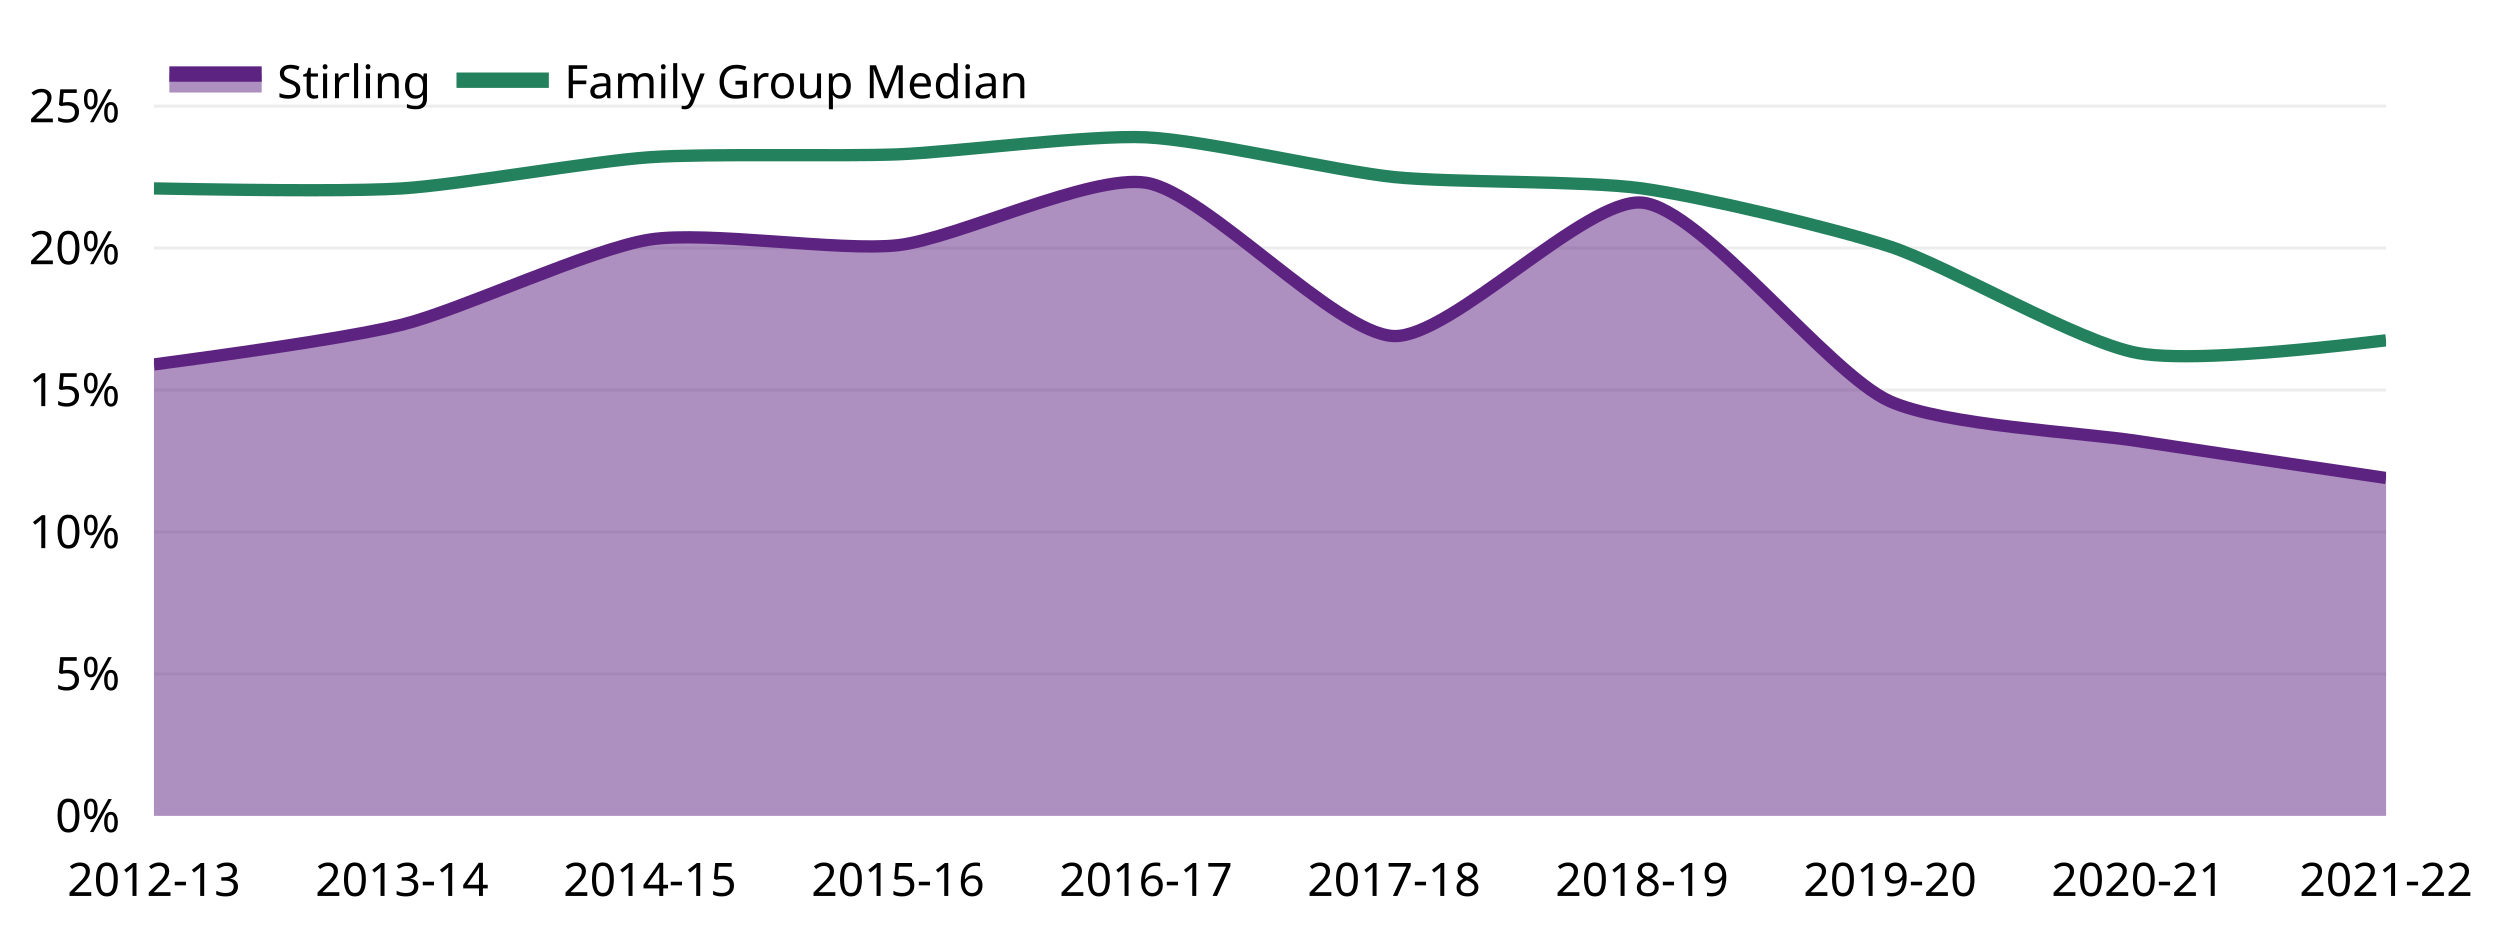
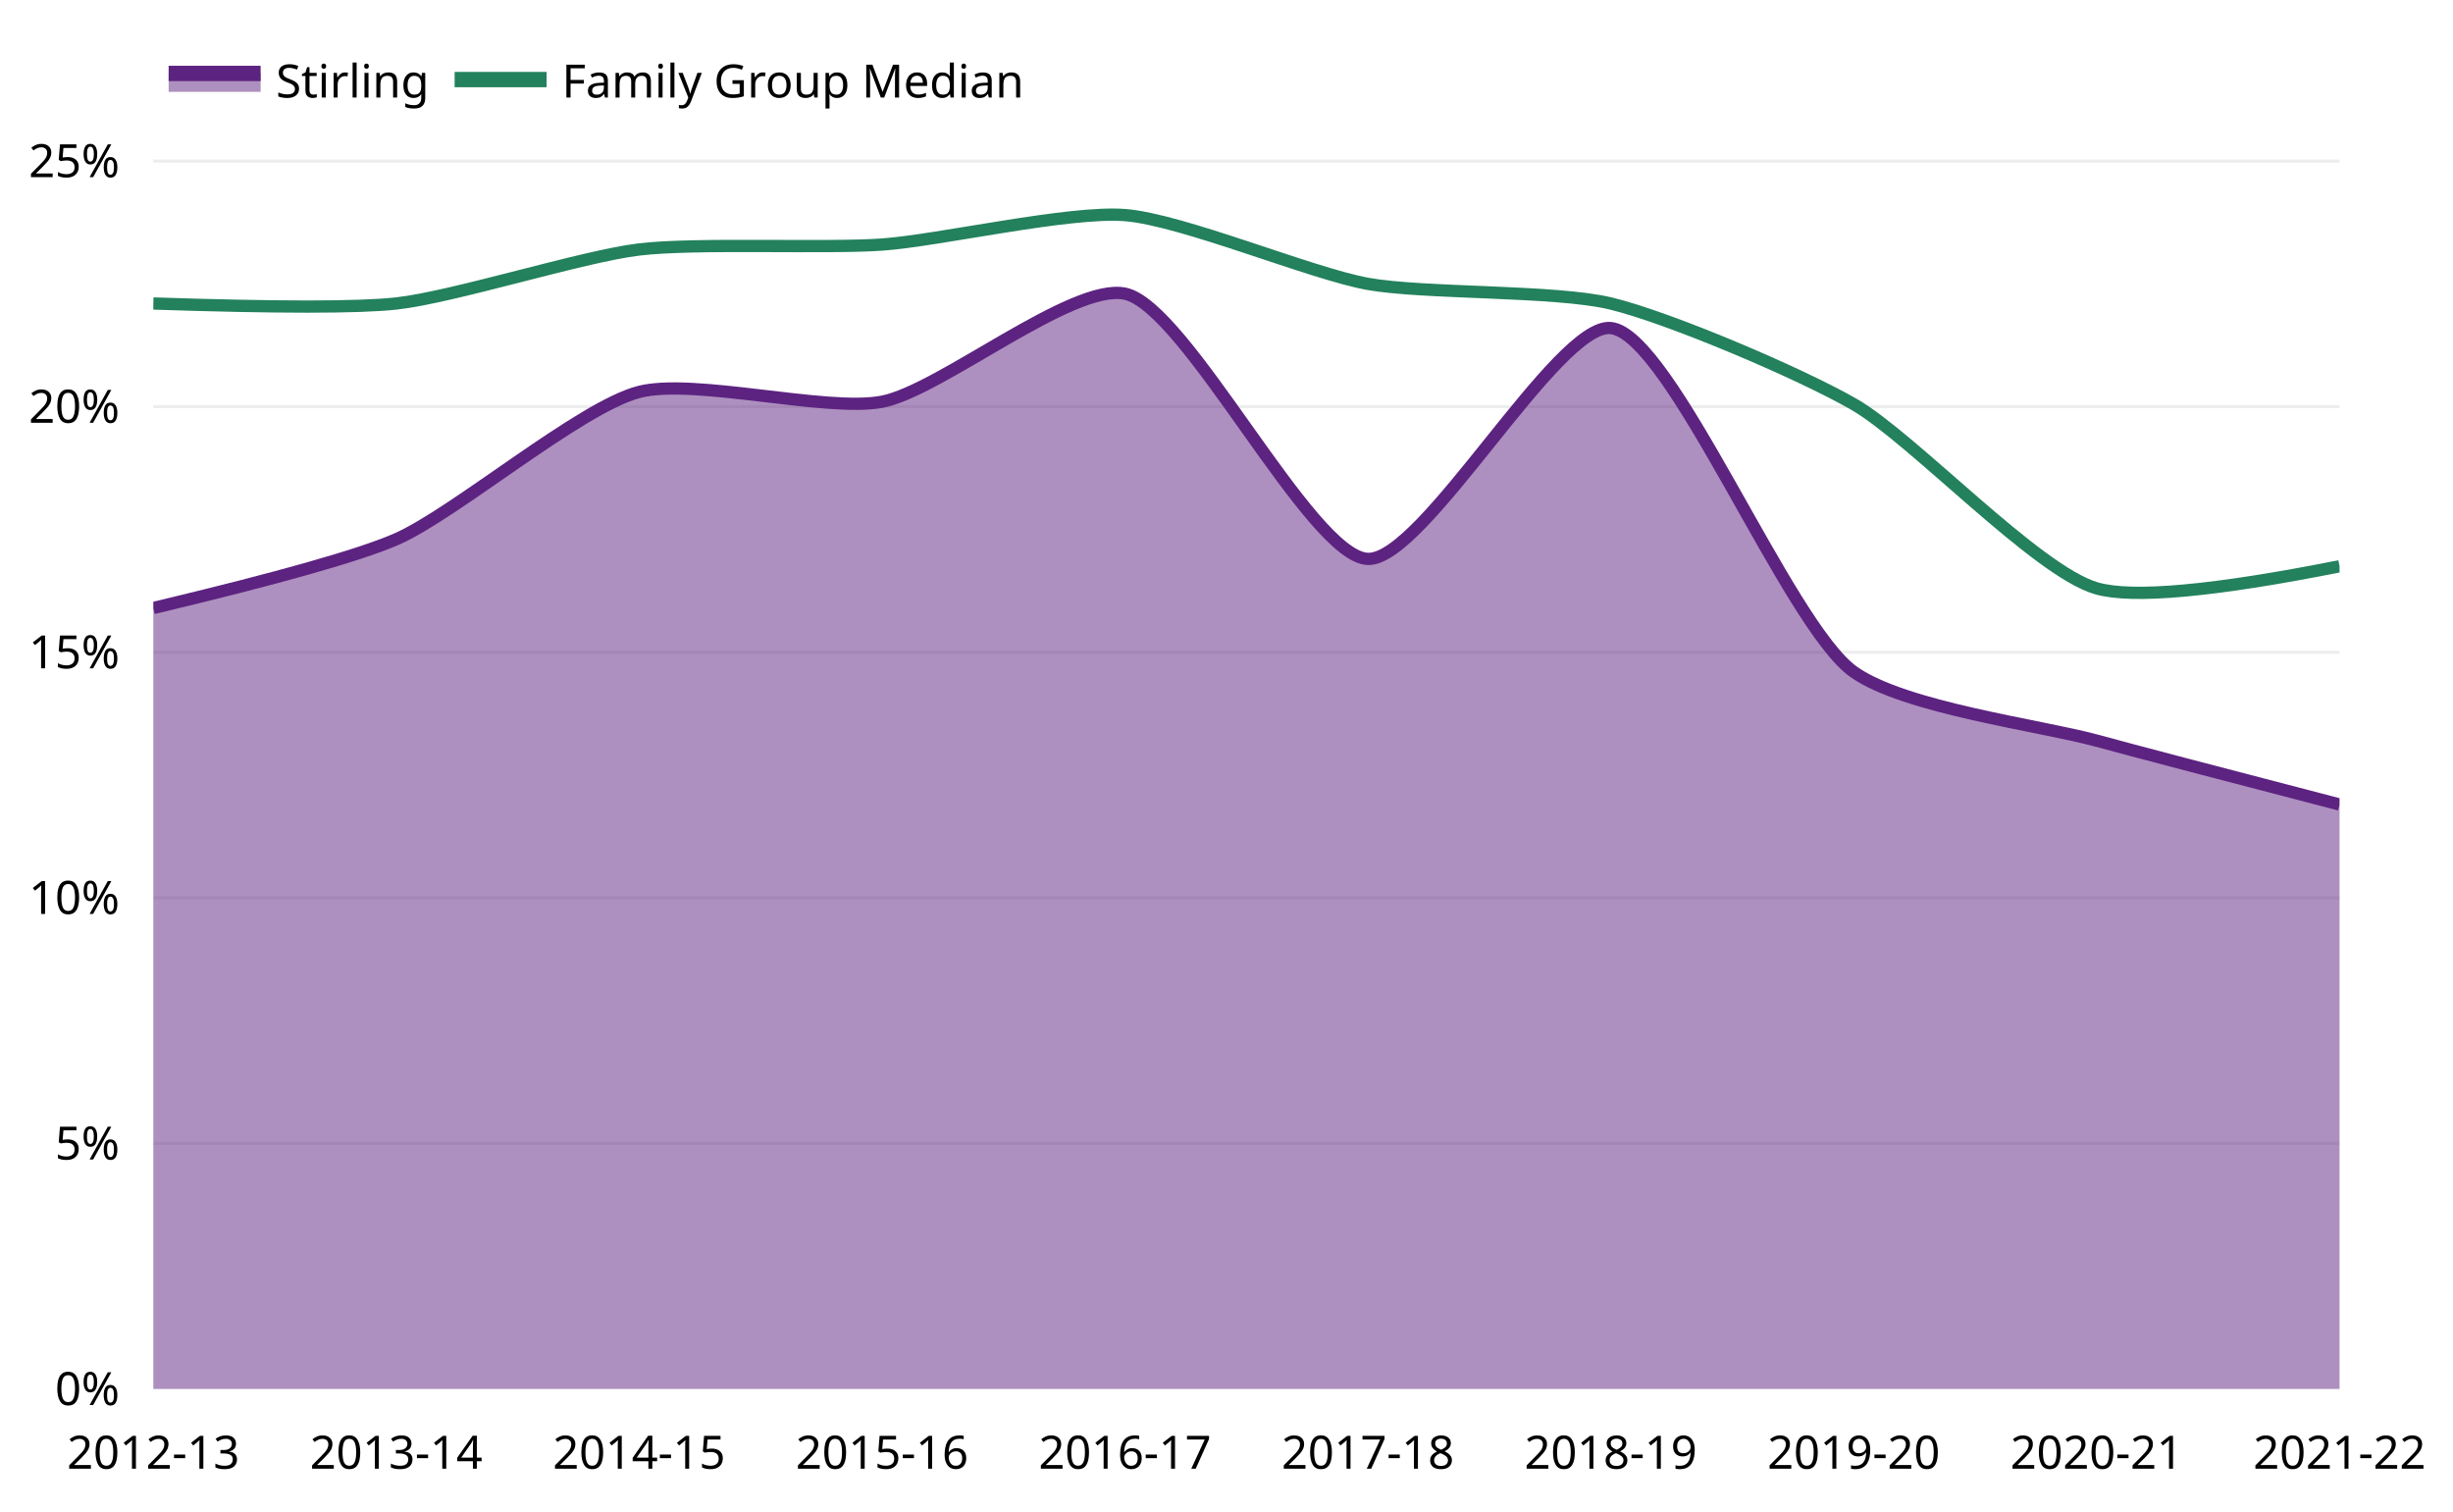
- <svg xmlns="http://www.w3.org/2000/svg" class="main-svg" width="812" height="305" style="" viewBox="0 0 812 305">
-   <rect x="0" y="0" width="812" height="305" style="fill: rgb(255, 255, 255); fill-opacity: 1;" />
-   <defs id="defs-5a6ab8">
+ <svg xmlns="http://www.w3.org/2000/svg" class="main-svg" width="800" height="493" style="" viewBox="0 0 800 493">
+   <rect x="0" y="0" width="800" height="493" style="fill: rgb(255, 255, 255); fill-opacity: 1;" />
+   <defs id="defs-deba3e">
    <g class="clips">
-       <clipPath id="clip5a6ab8xyplot" class="plotclip">
-         <rect width="725" height="232" />
-       </clipPath>
-       <clipPath class="axesclip" id="clip5a6ab8x">
-         <rect x="50" y="0" width="725" height="305" />
-       </clipPath>
-       <clipPath class="axesclip" id="clip5a6ab8y">
-         <rect x="0" y="33" width="812" height="232" />
-       </clipPath>
-       <clipPath class="axesclip" id="clip5a6ab8xy">
-         <rect x="50" y="33" width="725" height="232" />
+       <clipPath id="clipdeba3exyplot" class="plotclip">
+         <rect width="713" height="403" />
+       </clipPath>
+       <clipPath class="axesclip" id="clipdeba3ex">
+         <rect x="50" y="0" width="713" height="493" />
+       </clipPath>
+       <clipPath class="axesclip" id="clipdeba3ey">
+         <rect x="0" y="50" width="800" height="403" />
+       </clipPath>
+       <clipPath class="axesclip" id="clipdeba3exy">
+         <rect x="50" y="50" width="713" height="403" />
      </clipPath>
    </g>
    <g class="gradients" />
    <g class="patterns" />
  </defs>
  <g class="bglayer">
-     <rect class="bg" x="40" y="23" width="745" height="252" style="fill: rgb(0, 0, 0); fill-opacity: 0; stroke-width: 0;" />
+     <rect class="bg" x="40" y="40" width="733" height="423" style="fill: rgb(0, 0, 0); fill-opacity: 0; stroke-width: 0;" />
  </g>
  <g class="layer-below">
    <g class="imagelayer" />
    <g class="shapelayer" />
  </g>
  <g class="cartesianlayer">
    <g class="subplot xy">
      <g class="layer-subplot">
        <g class="shapelayer" />
        <g class="imagelayer" />
      </g>
      <g class="gridlayer">
        <g class="x">
-           <path class="xgrid crisp" transform="translate(130.56,0)" d="M0,33v232" style="stroke: rgb(255, 255, 255); stroke-opacity: 1; stroke-width: 1px;" />
-           <path class="xgrid crisp" transform="translate(211.11,0)" d="M0,33v232" style="stroke: rgb(255, 255, 255); stroke-opacity: 1; stroke-width: 1px;" />
-           <path class="xgrid crisp" transform="translate(291.67,0)" d="M0,33v232" style="stroke: rgb(255, 255, 255); stroke-opacity: 1; stroke-width: 1px;" />
-           <path class="xgrid crisp" transform="translate(372.22,0)" d="M0,33v232" style="stroke: rgb(255, 255, 255); stroke-opacity: 1; stroke-width: 1px;" />
-           <path class="xgrid crisp" transform="translate(452.78,0)" d="M0,33v232" style="stroke: rgb(255, 255, 255); stroke-opacity: 1; stroke-width: 1px;" />
-           <path class="xgrid crisp" transform="translate(533.33,0)" d="M0,33v232" style="stroke: rgb(255, 255, 255); stroke-opacity: 1; stroke-width: 1px;" />
-           <path class="xgrid crisp" transform="translate(613.89,0)" d="M0,33v232" style="stroke: rgb(255, 255, 255); stroke-opacity: 1; stroke-width: 1px;" />
-           <path class="xgrid crisp" transform="translate(694.44,0)" d="M0,33v232" style="stroke: rgb(255, 255, 255); stroke-opacity: 1; stroke-width: 1px;" />
+           <path class="xgrid crisp" transform="translate(129.22,0)" d="M0,50v403" style="stroke: rgb(255, 255, 255); stroke-opacity: 1; stroke-width: 1px;" />
+           <path class="xgrid crisp" transform="translate(208.44,0)" d="M0,50v403" style="stroke: rgb(255, 255, 255); stroke-opacity: 1; stroke-width: 1px;" />
+           <path class="xgrid crisp" transform="translate(287.67,0)" d="M0,50v403" style="stroke: rgb(255, 255, 255); stroke-opacity: 1; stroke-width: 1px;" />
+           <path class="xgrid crisp" transform="translate(366.89,0)" d="M0,50v403" style="stroke: rgb(255, 255, 255); stroke-opacity: 1; stroke-width: 1px;" />
+           <path class="xgrid crisp" transform="translate(446.11,0)" d="M0,50v403" style="stroke: rgb(255, 255, 255); stroke-opacity: 1; stroke-width: 1px;" />
+           <path class="xgrid crisp" transform="translate(525.33,0)" d="M0,50v403" style="stroke: rgb(255, 255, 255); stroke-opacity: 1; stroke-width: 1px;" />
+           <path class="xgrid crisp" transform="translate(604.56,0)" d="M0,50v403" style="stroke: rgb(255, 255, 255); stroke-opacity: 1; stroke-width: 1px;" />
+           <path class="xgrid crisp" transform="translate(683.78,0)" d="M0,50v403" style="stroke: rgb(255, 255, 255); stroke-opacity: 1; stroke-width: 1px;" />
        </g>
        <g class="y">
-           <path class="ygrid crisp" transform="translate(0,218.89)" d="M50,0h725" style="stroke: rgb(237, 237, 237); stroke-opacity: 1; stroke-width: 1px;" />
-           <path class="ygrid crisp" transform="translate(0,172.78)" d="M50,0h725" style="stroke: rgb(237, 237, 237); stroke-opacity: 1; stroke-width: 1px;" />
-           <path class="ygrid crisp" transform="translate(0,126.67)" d="M50,0h725" style="stroke: rgb(237, 237, 237); stroke-opacity: 1; stroke-width: 1px;" />
-           <path class="ygrid crisp" transform="translate(0,80.56)" d="M50,0h725" style="stroke: rgb(237, 237, 237); stroke-opacity: 1; stroke-width: 1px;" />
-           <path class="ygrid crisp" transform="translate(0,34.46)" d="M50,0h725" style="stroke: rgb(237, 237, 237); stroke-opacity: 1; stroke-width: 1px;" />
+           <path class="ygrid crisp" transform="translate(0,372.91)" d="M50,0h713" style="stroke: rgb(237, 237, 237); stroke-opacity: 1; stroke-width: 1px;" />
+           <path class="ygrid crisp" transform="translate(0,292.81)" d="M50,0h713" style="stroke: rgb(237, 237, 237); stroke-opacity: 1; stroke-width: 1px;" />
+           <path class="ygrid crisp" transform="translate(0,212.72)" d="M50,0h713" style="stroke: rgb(237, 237, 237); stroke-opacity: 1; stroke-width: 1px;" />
+           <path class="ygrid crisp" transform="translate(0,132.62)" d="M50,0h713" style="stroke: rgb(237, 237, 237); stroke-opacity: 1; stroke-width: 1px;" />
+           <path class="ygrid crisp" transform="translate(0,52.53)" d="M50,0h713" style="stroke: rgb(237, 237, 237); stroke-opacity: 1; stroke-width: 1px;" />
        </g>
      </g>
      <g class="zerolinelayer">
-         <path class="yzl zl crisp" transform="translate(0,265)" d="M50,0h725" style="stroke: rgb(255, 255, 255); stroke-opacity: 1; stroke-width: 2px;" />
+         <path class="yzl zl crisp" transform="translate(0,453)" d="M50,0h713" style="stroke: rgb(255, 255, 255); stroke-opacity: 1; stroke-width: 2px;" />
      </g>
      <path class="xlines-below" />
      <path class="ylines-below" />
      <g class="overlines-below" />
      <g class="xaxislayer-below" />
      <g class="yaxislayer-below" />
      <g class="overaxes-below" />
-       <g class="plot" transform="translate(50,33)" clip-path="url(#clip5a6ab8xyplot)">
+       <g class="plot" transform="translate(50,50)" clip-path="url(#clipdeba3exyplot)">
        <g class="scatterlayer mlayer">
-           <g class="trace scatter trace366946" style="stroke-miterlimit: 2;">
+           <g class="trace scatter tracef99d4d" style="stroke-miterlimit: 2;">
            <g class="fills">
              <g>
-                 <path class="js-fill" d="M725,232L0,232L0,85.37Q61.96,77.11 80.56,72.46C99.56,67.71 142.05,47.76 161.11,44.8C179.65,41.92 223.01,48.74 241.67,46.64C260.61,44.51 304,23.53 322.22,26.35C341.67,29.36 383.82,75.58 402.78,76.15C421.42,76.71 465.07,31.14 483.33,32.81C502.73,34.58 543.85,88.48 563.89,97.36C581.7,105.26 625.64,107.36 644.44,110.27Q663.23,113.17 725,122.26" style="fill: rgb(93, 35, 129); fill-opacity: 0.5; stroke-width: 0;" />
+                 <path class="js-fill" d="M713,403L0,403L0,148.3Q61.25,133.69 79.22,125.87C98.28,117.57 139.18,82.79 158.44,77.82C176.26,73.22 219.58,84.48 237.67,81.02C256.59,77.4 299.6,42.18 316.89,45.78C337,49.97 377.29,131.63 396.11,132.28C414.28,132.91 457.78,55.27 475.33,56.99C495,58.92 533.04,153.9 554.56,169.13C571.23,180.92 615.27,186.5 633.78,191.55Q652.24,196.59 713,212.38" style="fill: rgb(93, 35, 129); fill-opacity: 0.5; stroke-width: 0;" />
              </g>
            </g>
            <g class="errorbars" />
            <g class="lines">
-               <path class="js-line" d="M0,85.37Q61.96,77.11 80.56,72.46C99.56,67.71 142.05,47.76 161.11,44.8C179.65,41.92 223.01,48.74 241.67,46.64C260.61,44.51 304,23.53 322.22,26.35C341.67,29.36 383.82,75.58 402.78,76.15C421.42,76.71 465.07,31.14 483.33,32.81C502.73,34.58 543.85,88.48 563.89,97.36C581.7,105.26 625.64,107.36 644.44,110.27Q663.23,113.17 725,122.26" style="vector-effect: non-scaling-stroke; fill: none; stroke: rgb(93, 35, 129); stroke-opacity: 1; stroke-width: 4px; opacity: 1;" />
+               <path class="js-line" d="M0,148.3Q61.25,133.69 79.22,125.87C98.28,117.57 139.18,82.79 158.44,77.82C176.26,73.22 219.58,84.48 237.67,81.02C256.59,77.4 299.6,42.18 316.89,45.78C337,49.97 377.29,131.63 396.11,132.28C414.28,132.91 457.78,55.27 475.33,56.99C495,58.92 533.04,153.9 554.56,169.13C571.23,180.92 615.27,186.5 633.78,191.55Q652.24,196.59 713,212.38" style="vector-effect: non-scaling-stroke; fill: none; stroke: rgb(93, 35, 129); stroke-opacity: 1; stroke-width: 4px; opacity: 1;" />
            </g>
            <g class="points" />
            <g class="text" />
          </g>
-           <g class="trace scatter trace41215b" style="stroke-miterlimit: 2; opacity: 1;">
+           <g class="trace scatter trace2cacab" style="stroke-miterlimit: 2; opacity: 1;">
            <g class="fills" />
            <g class="errorbars" />
            <g class="lines">
-               <path class="js-line" d="M0,28.2Q61.8,29.38 80.56,28.2C99.39,27.02 142.28,19.35 161.11,18.06C179.87,16.78 222.88,17.88 241.67,17.13C260.48,16.38 303.47,10.75 322.22,11.6C341.07,12.45 383.93,22.57 402.78,24.51C421.52,26.43 464.65,25.6 483.33,28.2C502.25,30.83 545.36,41 563.89,47.1C582.97,53.38 625.24,78.25 644.44,81.69Q662.86,84.99 725,77.54" style="vector-effect: non-scaling-stroke; fill: none; stroke: rgb(35, 129, 93); stroke-opacity: 1; stroke-width: 4px; opacity: 1;" />
+               <path class="js-line" d="M0,48.98Q60.85,51 79.22,48.98C97.82,46.94 139.84,33.59 158.44,31.36C176.82,29.15 219.22,31.06 237.67,29.76C256.19,28.45 298.55,18.72 316.89,20.15C335.52,21.6 377.46,39.22 396.11,42.58C414.43,45.88 457.18,44.6 475.33,48.98C494.18,53.53 536.71,71.58 554.56,81.82C573.78,92.85 614.14,136.26 633.78,141.89Q651.34,146.92 713,134.68" style="vector-effect: non-scaling-stroke; fill: none; stroke: rgb(35, 129, 93); stroke-opacity: 1; stroke-width: 4px; opacity: 1;" />
            </g>
            <g class="points" />
            <g class="text" />
          </g>
        </g>
      </g>
      <g class="overplot" />
      <path class="xlines-above crisp" d="M0,0" style="fill: none;" />
      <path class="ylines-above crisp" d="M0,0" style="fill: none;" />
      <g class="overlines-above" />
      <g class="xaxislayer-above">
        <g class="xtick">
-           <text text-anchor="middle" x="0" y="291" transform="translate(50,0)" style="font-family: 'Segoe UI Semibold'; font-size: 15px; fill: rgb(0, 0, 0); fill-opacity: 1; white-space: pre; opacity: 1;">2012-13</text>
-         </g>
-         <g class="xtick">
-           <text text-anchor="middle" x="0" y="291" transform="translate(130.56,0)" style="font-family: 'Segoe UI Semibold'; font-size: 15px; fill: rgb(0, 0, 0); fill-opacity: 1; white-space: pre; opacity: 1;">2013-14</text>
-         </g>
-         <g class="xtick">
-           <text text-anchor="middle" x="0" y="291" transform="translate(211.11,0)" style="font-family: 'Segoe UI Semibold'; font-size: 15px; fill: rgb(0, 0, 0); fill-opacity: 1; white-space: pre; opacity: 1;">2014-15</text>
-         </g>
-         <g class="xtick">
-           <text text-anchor="middle" x="0" y="291" transform="translate(291.67,0)" style="font-family: 'Segoe UI Semibold'; font-size: 15px; fill: rgb(0, 0, 0); fill-opacity: 1; white-space: pre; opacity: 1;">2015-16</text>
-         </g>
-         <g class="xtick">
-           <text text-anchor="middle" x="0" y="291" transform="translate(372.22,0)" style="font-family: 'Segoe UI Semibold'; font-size: 15px; fill: rgb(0, 0, 0); fill-opacity: 1; white-space: pre; opacity: 1;">2016-17</text>
-         </g>
-         <g class="xtick">
-           <text text-anchor="middle" x="0" y="291" transform="translate(452.78,0)" style="font-family: 'Segoe UI Semibold'; font-size: 15px; fill: rgb(0, 0, 0); fill-opacity: 1; white-space: pre; opacity: 1;">2017-18</text>
-         </g>
-         <g class="xtick">
-           <text text-anchor="middle" x="0" y="291" transform="translate(533.33,0)" style="font-family: 'Segoe UI Semibold'; font-size: 15px; fill: rgb(0, 0, 0); fill-opacity: 1; white-space: pre; opacity: 1;">2018-19</text>
-         </g>
-         <g class="xtick">
-           <text text-anchor="middle" x="0" y="291" transform="translate(613.89,0)" style="font-family: 'Segoe UI Semibold'; font-size: 15px; fill: rgb(0, 0, 0); fill-opacity: 1; white-space: pre; opacity: 1;">2019-20</text>
-         </g>
-         <g class="xtick">
-           <text text-anchor="middle" x="0" y="291" transform="translate(694.44,0)" style="font-family: 'Segoe UI Semibold'; font-size: 15px; fill: rgb(0, 0, 0); fill-opacity: 1; white-space: pre; opacity: 1;">2020-21</text>
-         </g>
-         <g class="xtick">
-           <text text-anchor="middle" x="0" y="291" transform="translate(775,0)" style="font-family: 'Segoe UI Semibold'; font-size: 15px; fill: rgb(0, 0, 0); fill-opacity: 1; white-space: pre; opacity: 1;">2021-22</text>
+           <text text-anchor="middle" x="0" y="479" transform="translate(50,0)" style="font-family: 'Segoe UI Semibold'; font-size: 15px; fill: rgb(0, 0, 0); fill-opacity: 1; white-space: pre; opacity: 1;">2012-13</text>
+         </g>
+         <g class="xtick">
+           <text text-anchor="middle" x="0" y="479" transform="translate(129.22,0)" style="font-family: 'Segoe UI Semibold'; font-size: 15px; fill: rgb(0, 0, 0); fill-opacity: 1; white-space: pre; opacity: 1;">2013-14</text>
+         </g>
+         <g class="xtick">
+           <text text-anchor="middle" x="0" y="479" transform="translate(208.44,0)" style="font-family: 'Segoe UI Semibold'; font-size: 15px; fill: rgb(0, 0, 0); fill-opacity: 1; white-space: pre; opacity: 1;">2014-15</text>
+         </g>
+         <g class="xtick">
+           <text text-anchor="middle" x="0" y="479" transform="translate(287.67,0)" style="font-family: 'Segoe UI Semibold'; font-size: 15px; fill: rgb(0, 0, 0); fill-opacity: 1; white-space: pre; opacity: 1;">2015-16</text>
+         </g>
+         <g class="xtick">
+           <text text-anchor="middle" x="0" y="479" transform="translate(366.89,0)" style="font-family: 'Segoe UI Semibold'; font-size: 15px; fill: rgb(0, 0, 0); fill-opacity: 1; white-space: pre; opacity: 1;">2016-17</text>
+         </g>
+         <g class="xtick">
+           <text text-anchor="middle" x="0" y="479" transform="translate(446.11,0)" style="font-family: 'Segoe UI Semibold'; font-size: 15px; fill: rgb(0, 0, 0); fill-opacity: 1; white-space: pre; opacity: 1;">2017-18</text>
+         </g>
+         <g class="xtick">
+           <text text-anchor="middle" x="0" y="479" transform="translate(525.33,0)" style="font-family: 'Segoe UI Semibold'; font-size: 15px; fill: rgb(0, 0, 0); fill-opacity: 1; white-space: pre; opacity: 1;">2018-19</text>
+         </g>
+         <g class="xtick">
+           <text text-anchor="middle" x="0" y="479" transform="translate(604.56,0)" style="font-family: 'Segoe UI Semibold'; font-size: 15px; fill: rgb(0, 0, 0); fill-opacity: 1; white-space: pre; opacity: 1;">2019-20</text>
+         </g>
+         <g class="xtick">
+           <text text-anchor="middle" x="0" y="479" transform="translate(683.78,0)" style="font-family: 'Segoe UI Semibold'; font-size: 15px; fill: rgb(0, 0, 0); fill-opacity: 1; white-space: pre; opacity: 1;">2020-21</text>
+         </g>
+         <g class="xtick">
+           <text text-anchor="middle" x="0" y="479" transform="translate(763,0)" style="font-family: 'Segoe UI Semibold'; font-size: 15px; fill: rgb(0, 0, 0); fill-opacity: 1; white-space: pre; opacity: 1;">2021-22</text>
        </g>
      </g>
      <g class="yaxislayer-above">
        <g class="ytick">
-           <text text-anchor="end" x="39" y="5.25" transform="translate(0,265)" style="font-family: 'Segoe UI Semibold'; font-size: 15px; fill: rgb(0, 0, 0); fill-opacity: 1; white-space: pre; opacity: 1;">0%</text>
-         </g>
-         <g class="ytick">
-           <text text-anchor="end" x="39" y="5.25" style="font-family: 'Segoe UI Semibold'; font-size: 15px; fill: rgb(0, 0, 0); fill-opacity: 1; white-space: pre; opacity: 1;" transform="translate(0,218.89)">5%</text>
-         </g>
-         <g class="ytick">
-           <text text-anchor="end" x="39" y="5.25" style="font-family: 'Segoe UI Semibold'; font-size: 15px; fill: rgb(0, 0, 0); fill-opacity: 1; white-space: pre; opacity: 1;" transform="translate(0,172.78)">10%</text>
-         </g>
-         <g class="ytick">
-           <text text-anchor="end" x="39" y="5.25" style="font-family: 'Segoe UI Semibold'; font-size: 15px; fill: rgb(0, 0, 0); fill-opacity: 1; white-space: pre; opacity: 1;" transform="translate(0,126.67)">15%</text>
-         </g>
-         <g class="ytick">
-           <text text-anchor="end" x="39" y="5.25" style="font-family: 'Segoe UI Semibold'; font-size: 15px; fill: rgb(0, 0, 0); fill-opacity: 1; white-space: pre; opacity: 1;" transform="translate(0,80.56)">20%</text>
-         </g>
-         <g class="ytick">
-           <text text-anchor="end" x="39" y="5.25" style="font-family: 'Segoe UI Semibold'; font-size: 15px; fill: rgb(0, 0, 0); fill-opacity: 1; white-space: pre; opacity: 1;" transform="translate(0,34.46)">25%</text>
+           <text text-anchor="end" x="39" y="5.25" transform="translate(0,453)" style="font-family: 'Segoe UI Semibold'; font-size: 15px; fill: rgb(0, 0, 0); fill-opacity: 1; white-space: pre; opacity: 1;">0%</text>
+         </g>
+         <g class="ytick">
+           <text text-anchor="end" x="39" y="5.25" style="font-family: 'Segoe UI Semibold'; font-size: 15px; fill: rgb(0, 0, 0); fill-opacity: 1; white-space: pre; opacity: 1;" transform="translate(0,372.91)">5%</text>
+         </g>
+         <g class="ytick">
+           <text text-anchor="end" x="39" y="5.25" style="font-family: 'Segoe UI Semibold'; font-size: 15px; fill: rgb(0, 0, 0); fill-opacity: 1; white-space: pre; opacity: 1;" transform="translate(0,292.81)">10%</text>
+         </g>
+         <g class="ytick">
+           <text text-anchor="end" x="39" y="5.25" style="font-family: 'Segoe UI Semibold'; font-size: 15px; fill: rgb(0, 0, 0); fill-opacity: 1; white-space: pre; opacity: 1;" transform="translate(0,212.72)">15%</text>
+         </g>
+         <g class="ytick">
+           <text text-anchor="end" x="39" y="5.25" style="font-family: 'Segoe UI Semibold'; font-size: 15px; fill: rgb(0, 0, 0); fill-opacity: 1; white-space: pre; opacity: 1;" transform="translate(0,132.62)">20%</text>
+         </g>
+         <g class="ytick">
+           <text text-anchor="end" x="39" y="5.25" style="font-family: 'Segoe UI Semibold'; font-size: 15px; fill: rgb(0, 0, 0); fill-opacity: 1; white-space: pre; opacity: 1;" transform="translate(0,52.53)">25%</text>
        </g>
      </g>
      <g class="overaxes-above" />
    </g>
  </g>
  <g class="polarlayer" />
  <g class="smithlayer" />
  <g class="ternarylayer" />
  <g class="geolayer" />
  <g class="funnelarealayer" />
  <g class="pielayer" />
  <g class="iciclelayer" />
  <g class="treemaplayer" />
  <g class="sunburstlayer" />
  <g class="glimages" />
-   <defs id="topdefs-5a6ab8">
+   <defs id="topdefs-deba3e">
    <g class="clips" />
-     <clipPath id="legend5a6ab8">
+     <clipPath id="legenddeba3e">
      <rect width="285" height="33" x="0" y="0" />
    </clipPath>
  </defs>
  <g class="layer-above">
    <g class="imagelayer" />
    <g class="shapelayer" />
  </g>
  <g class="infolayer">
-     <g class="legend" pointer-events="all" transform="translate(50,9.8)">
+     <g class="legend" pointer-events="all" transform="translate(50,9.7)">
      <rect class="bg" shape-rendering="crispEdges" width="285" height="33" x="0" y="0" style="stroke: rgb(68, 68, 68); stroke-opacity: 1; fill: rgb(0, 0, 0); fill-opacity: 0; stroke-width: 0px;" />
-       <g class="scrollbox" transform="" clip-path="url(#legend5a6ab8)">
+       <g class="scrollbox" transform="" clip-path="url(#legenddeba3e)">
        <g class="groups">
          <g class="traces" transform="translate(0,16.25)" style="opacity: 1;">
            <text class="legendtext" text-anchor="start" x="40" y="5.85" style="font-family: 'Segoe UI Semibold'; font-size: 15px; fill: rgb(0, 0, 0); fill-opacity: 1; white-space: pre;">Stirling</text>
            <g class="layers">
              <g class="legendfill">
                <path class="js-fill" d="M5,-2h30v6h-30z" style="stroke-width: 0; fill: rgb(93, 35, 129); fill-opacity: 0.5;" />
              </g>
              <g class="legendlines">
                <path class="js-line" d="M5,-2h30" style="fill: none; stroke: rgb(93, 35, 129); stroke-opacity: 1; stroke-width: 5px;" />
              </g>
              <g class="legendsymbols">
                <g class="legendpoints" />
              </g>
            </g>
            <rect class="legendtoggle" x="0" y="-11.25" width="90.766" height="22.5" style="fill: rgb(0, 0, 0); fill-opacity: 0;" />
          </g>
          <g class="traces" transform="translate(93.26562,16.25)" style="opacity: 1;">
            <text class="legendtext" text-anchor="start" x="40" y="5.85" style="font-family: 'Segoe UI Semibold'; font-size: 15px; fill: rgb(0, 0, 0); fill-opacity: 1; white-space: pre;">Family Group Median</text>
            <g class="layers" style="opacity: 1;">
              <g class="legendfill" />
              <g class="legendlines">
                <path class="js-line" d="M5,0h30" style="fill: none; stroke: rgb(35, 129, 93); stroke-opacity: 1; stroke-width: 5px;" />
              </g>
              <g class="legendsymbols">
                <g class="legendpoints" />
              </g>
            </g>
            <rect class="legendtoggle" x="0" y="-11.25" width="188.609" height="22.5" style="fill: rgb(0, 0, 0); fill-opacity: 0;" />
          </g>
        </g>
      </g>
      <rect class="scrollbar" rx="20" ry="3" width="0" height="0" x="0" y="0" style="fill: rgb(128, 139, 164); fill-opacity: 1;" />
    </g>
    <g class="g-gtitle" />
    <g class="g-xtitle" />
    <g class="g-ytitle" />
  </g>
</svg>
